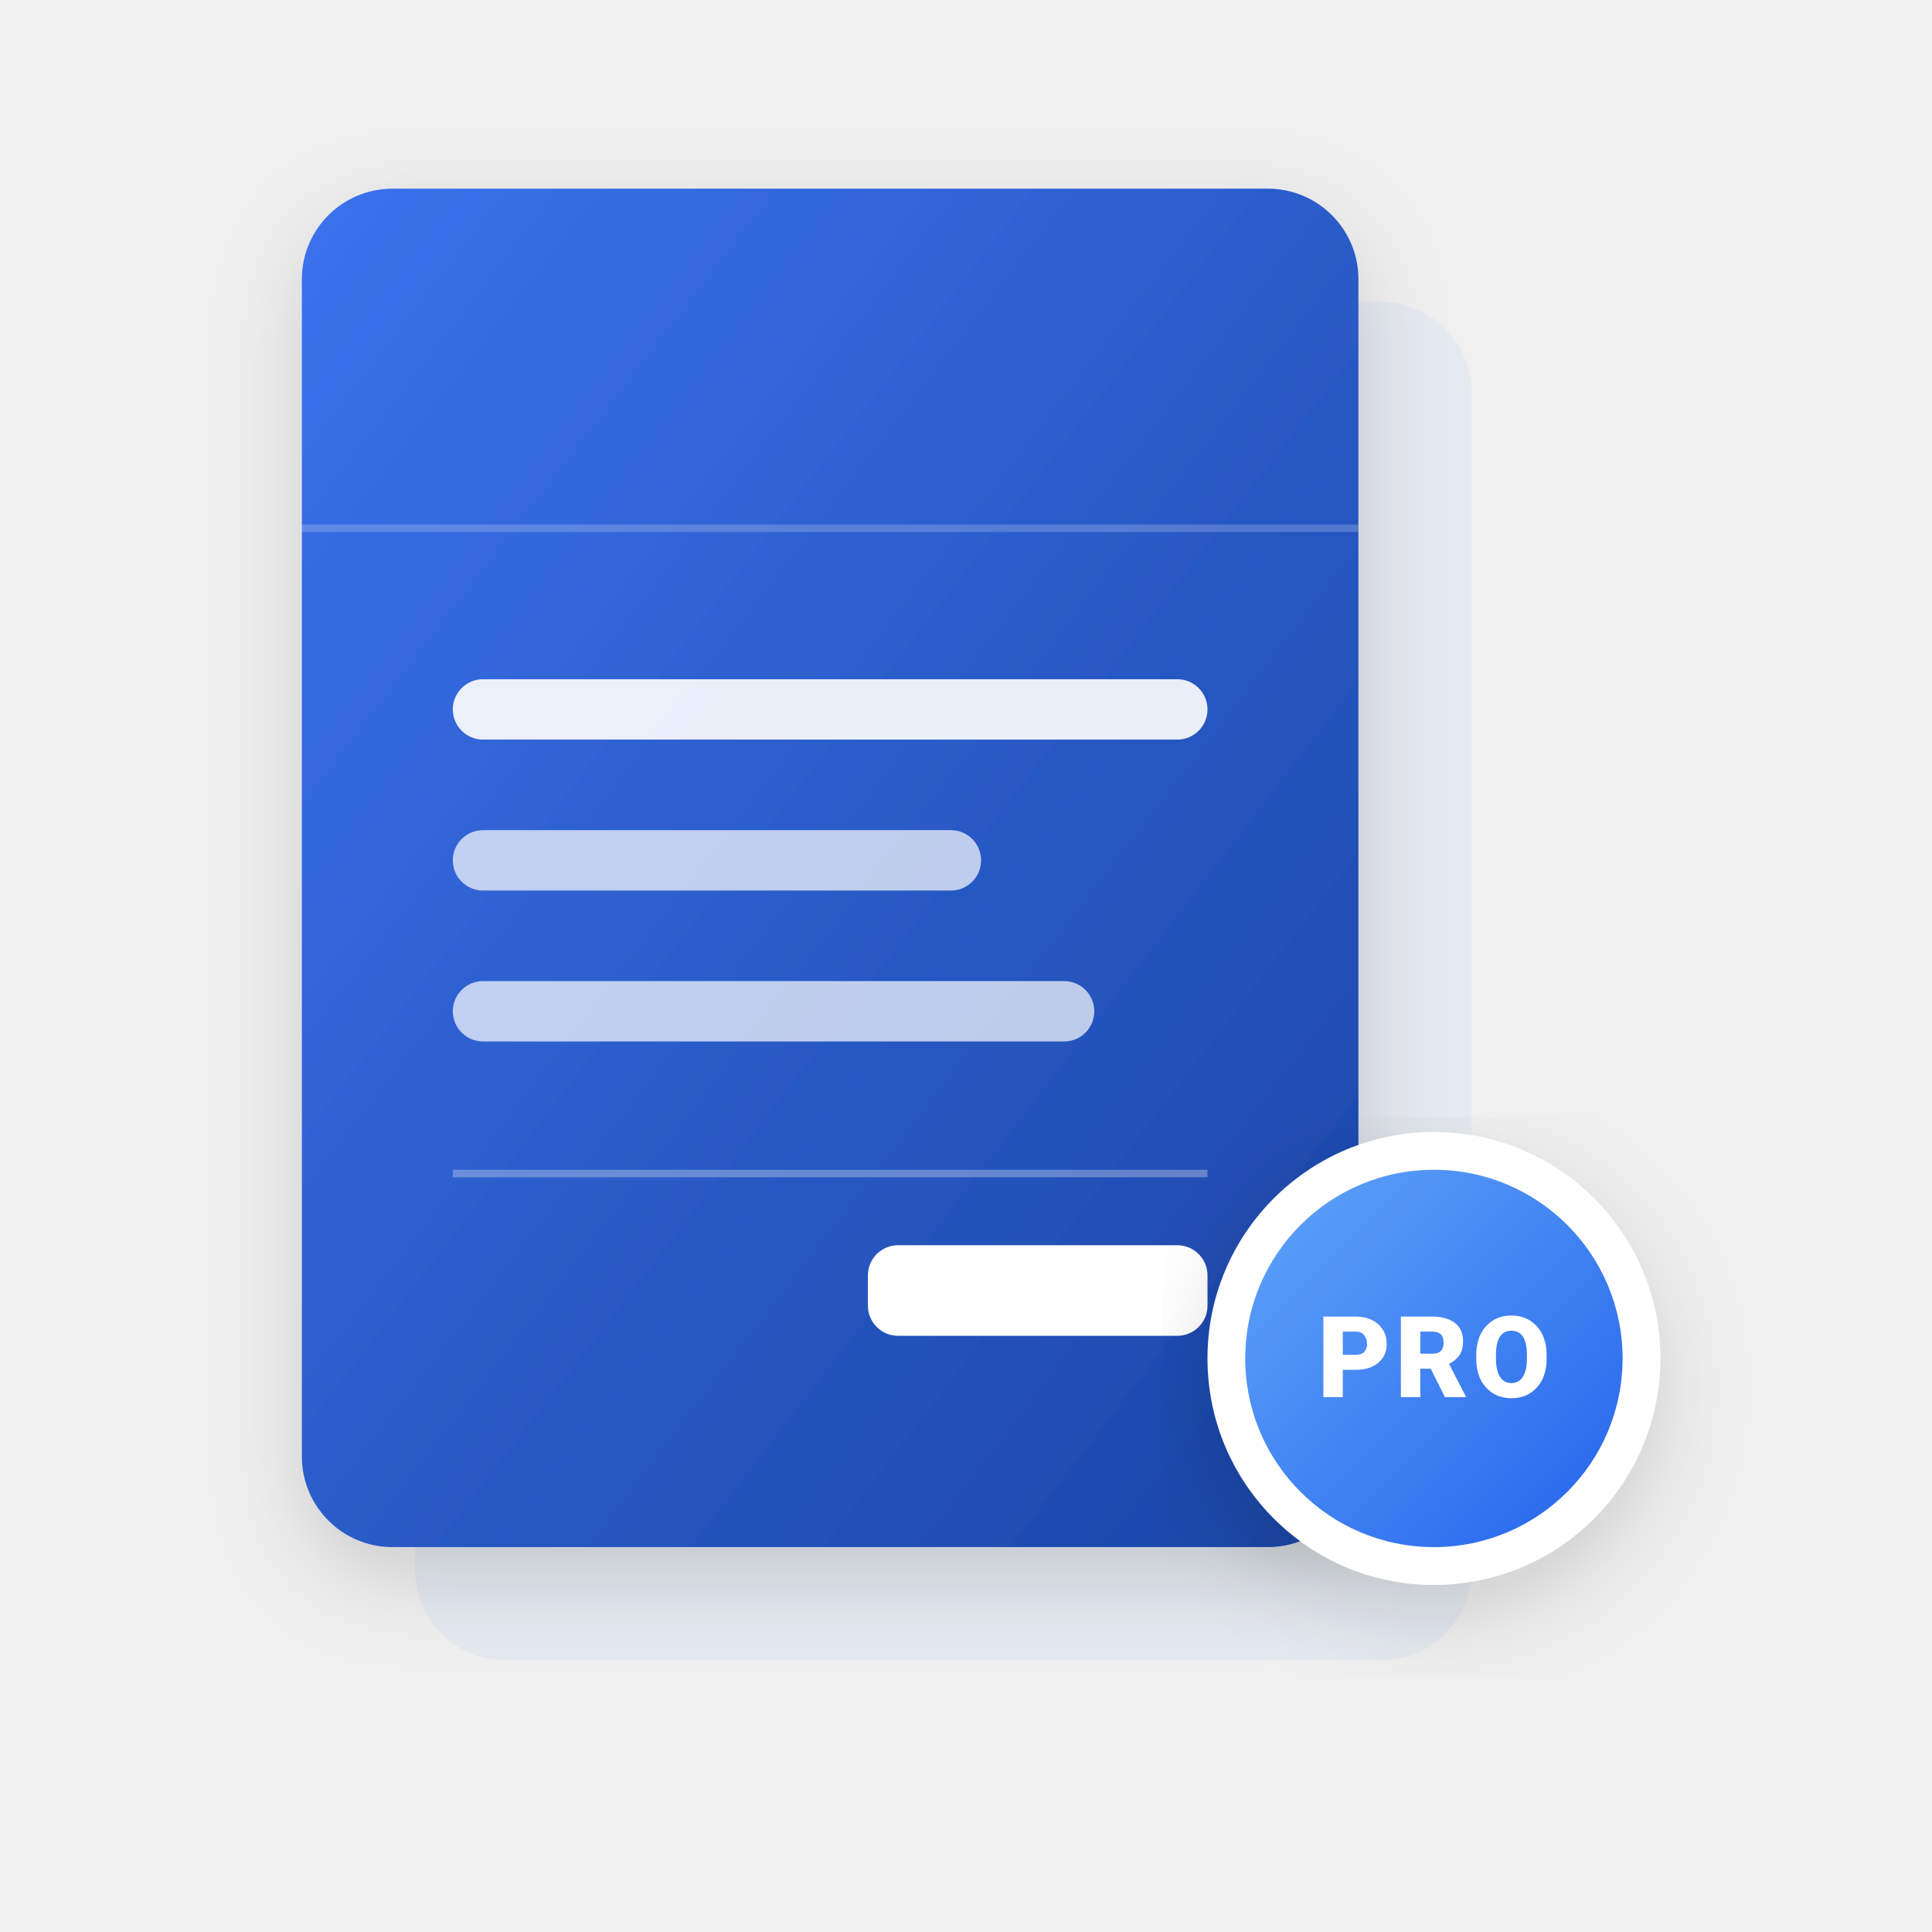
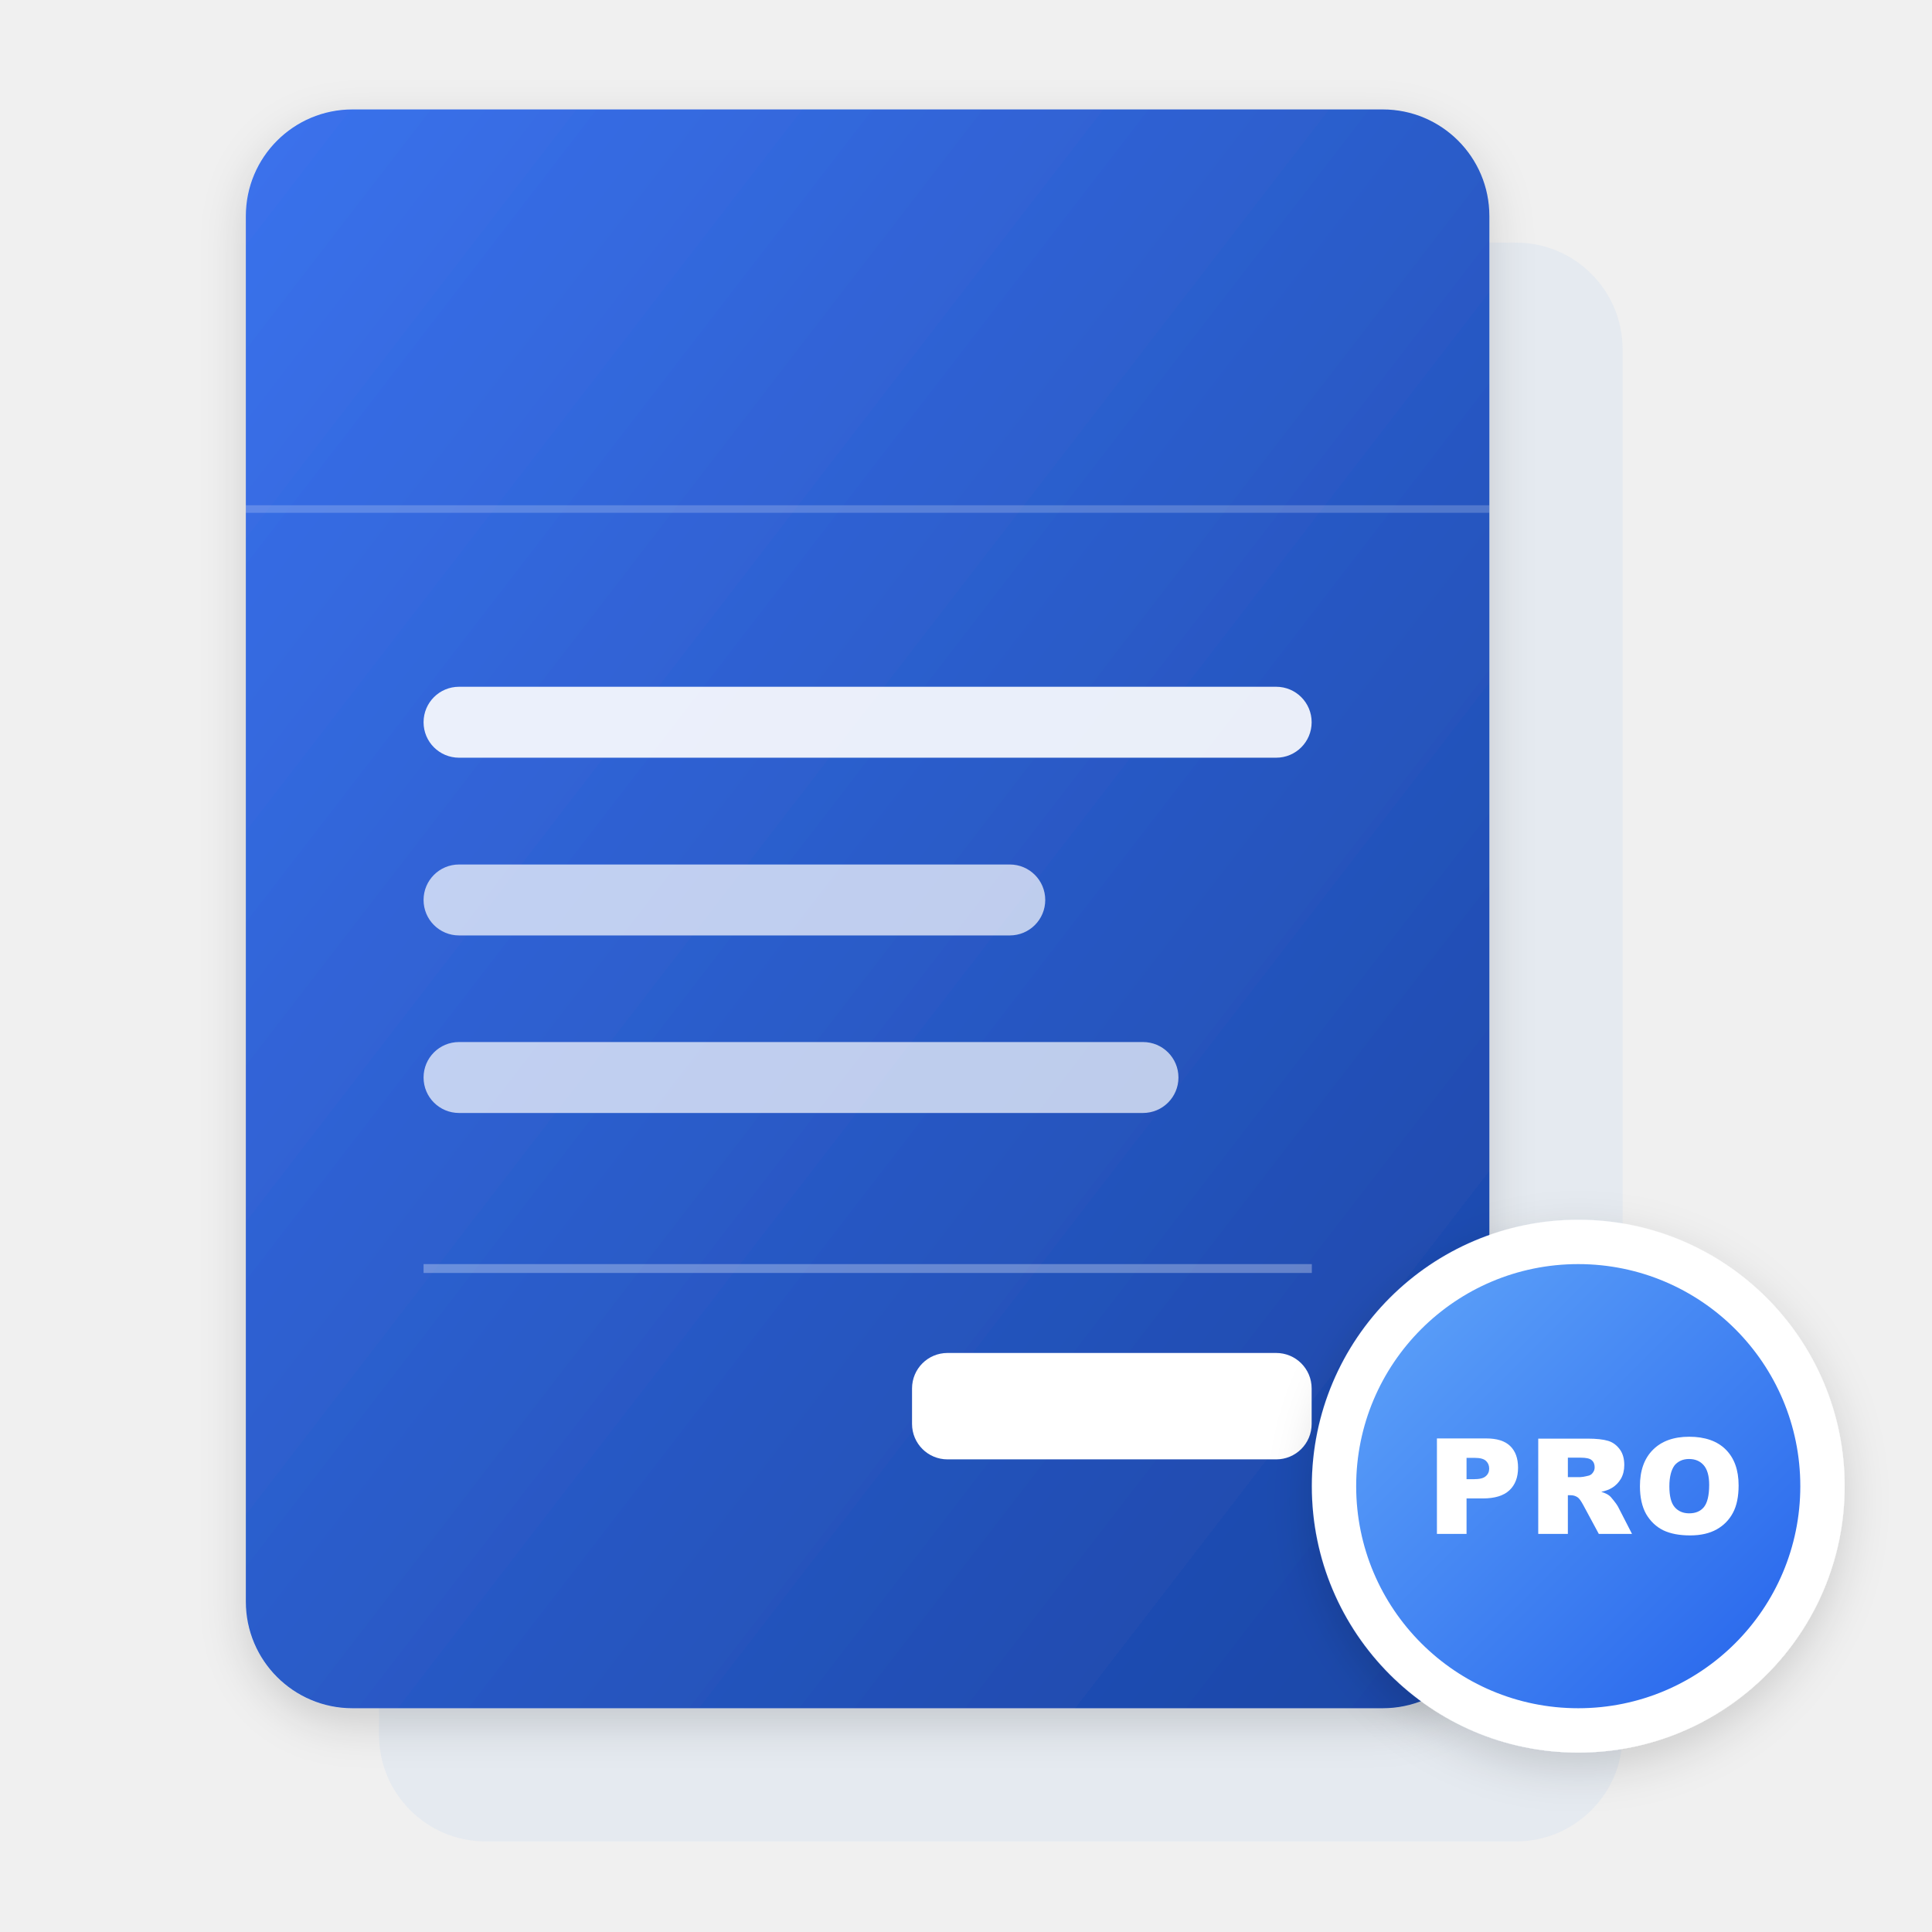
- <svg xmlns="http://www.w3.org/2000/svg" viewBox="0 0 512 512" width="100%" height="100%">
-   <defs>
-     <linearGradient id="docGrad" x1="0%" y1="0%" x2="100%" y2="100%">
-       <stop offset="0%" stop-color="#3b72ed" />
-       <stop offset="100%" stop-color="#1a45a5" />
+ <svg xmlns="http://www.w3.org/2000/svg" version="1.1" id="Layer_1" x="0px" y="0px" viewBox="0 0 1024 1024" style="enable-background:new 0 0 1024 1024;" xml:space="preserve">
+   <style type="text/css">
+ 	.st0{opacity:0.8;fill:#E2E8F0;enable-background:new    ;}
+ 	.st1{filter:url(#shadow);}
+ 	.st2{fill:url(#SVGID_1_);}
+ 	.st3{stroke:#FFFFFF;stroke-width:4;stroke-miterlimit:8;stroke-opacity:0.2;}
+ 	.st4{opacity:0.9;fill:#FFFFFF;enable-background:new    ;}
+ 	.st5{opacity:0.7;fill:#FFFFFF;enable-background:new    ;}
+ 	.st6{opacity:0.3;fill:#FFFFFF;enable-background:new    ;}
+ 	.st7{fill:#FFFFFF;}
+ 	.st8{fill:url(#SVGID_2_);}
+ 	.st9{enable-background:new    ;}
+ </style>
+   <filter height="140%" id="shadow" width="140%" x="-20%" y="-20%">
+     <feGaussianBlur in="SourceAlpha" result="blur" stdDeviation="12" />
+     <feOffset dx="0" dy="8" in="blur" result="offsetBlur" />
+     <feColorMatrix in="offsetBlur" result="shadow" type="matrix" values="         0 0 0 0 0           0 0 0 0 0           0 0 0 0 0           0 0 0 0.15 0">
+ 		</feColorMatrix>
+     <feMerge>
+       <feMergeNode in="shadow" />
+       <feMergeNode in="SourceGraphic" />
+     </feMerge>
+   </filter>
+   <path class="st0" d="M257.4,128.6h546.1c31.2,0,56.5,25.3,56.5,56.5v734.4c0,31.2-25.3,56.5-56.5,56.5H257.4  c-31.2,0-56.5-25.3-56.5-56.5V185.1C200.9,153.9,226.2,128.6,257.4,128.6z" />
+   <g class="st1">
+     <linearGradient id="SVGID_1_" gradientUnits="userSpaceOnUse" x1="-5.303248e-02" y1="1024.058" x2="1.124" y2="1022.881" gradientTransform="matrix(560 0 0 -720 160 737380)">
+       <stop offset="0" style="stop-color:#3B72ED" />
+       <stop offset="1" style="stop-color:#1A45A5" />
    </linearGradient>
-     <linearGradient id="badgeGrad" x1="0%" y1="0%" x2="100%" y2="100%">
-       <stop offset="0%" stop-color="#60a5fa" />
-       <stop offset="100%" stop-color="#2563eb" />
-     </linearGradient>
-     <filter id="shadow" x="-10%" y="-10%" width="130%" height="130%">
-       <feDropShadow dx="0" dy="8" stdDeviation="12" flood-color="#000000" flood-opacity="0.15" />
-     </filter>
-   </defs>
-   <rect x="110" y="80" width="280" height="360" rx="24" fill="#e2e8f0" opacity="0.8" />
-   <rect x="80" y="50" width="280" height="360" rx="24" fill="url(#docGrad)" filter="url(#shadow)" />
-   <path d="M80 140 L360 140" stroke="#ffffff" stroke-width="2" stroke-opacity="0.2" />
-   <rect x="120" y="180" width="200" height="16" rx="8" fill="#ffffff" opacity="0.9" />
-   <rect x="120" y="220" width="140" height="16" rx="8" fill="#ffffff" opacity="0.7" />
-   <rect x="120" y="260" width="170" height="16" rx="8" fill="#ffffff" opacity="0.7" />
-   <rect x="120" y="310" width="200" height="2" fill="#ffffff" opacity="0.3" />
-   <rect x="230" y="330" width="90" height="24" rx="8" fill="#ffffff" />
-   <circle cx="380" cy="360" r="60" fill="#ffffff" filter="url(#shadow)" />
-   <circle cx="380" cy="360" r="50" fill="url(#badgeGrad)" />
-   <text x="380" y="362" font-family="-apple-system, BlinkMacSystemFont, 'Segoe UI', Roboto, Helvetica, Arial, sans-serif" font-weight="900" font-size="30" fill="#ffffff" text-anchor="middle" dominant-baseline="middle" letter-spacing="1">PRO</text>
+     <path class="st2" d="M186.8,58h546.1c31.2,0,56.5,25.3,56.5,56.5v734.4c0,31.2-25.3,56.5-56.5,56.5H186.8   c-31.2,0-56.5-25.3-56.5-56.5V114.5C130.3,83.3,155.6,58,186.8,58z" />
+   </g>
+   <path class="st3" d="M130.3,269.8h659.1" />
+   <path class="st4" d="M243.3,364h433.1c10.4,0,18.8,8.4,18.8,18.8l0,0c0,10.4-8.4,18.8-18.8,18.8H243.3c-10.4,0-18.8-8.4-18.8-18.8  l0,0C224.5,372.4,232.9,364,243.3,364z" />
+   <path class="st5" d="M243.3,458.2h291.9c10.4,0,18.8,8.4,18.8,18.8l0,0c0,10.4-8.4,18.8-18.8,18.8H243.3c-10.4,0-18.8-8.4-18.8-18.8  l0,0C224.5,466.6,232.9,458.2,243.3,458.2z" />
+   <path class="st5" d="M243.3,552.3h362.5c10.4,0,18.8,8.4,18.8,18.8l0,0c0,10.4-8.4,18.8-18.8,18.8H243.3c-10.4,0-18.8-8.4-18.8-18.8  l0,0C224.5,560.7,232.9,552.3,243.3,552.3z" />
+   <rect x="224.5" y="670" class="st6" width="470.8" height="4.7" />
+   <path class="st7" d="M502.2,717.1h174.2c10.4,0,18.8,8.4,18.8,18.8v18.8c0,10.4-8.4,18.8-18.8,18.8H502.2  c-10.4,0-18.8-8.4-18.8-18.8v-18.8C483.4,725.5,491.8,717.1,502.2,717.1z" />
+   <g class="st1">
+     <circle class="st7" cx="836.5" cy="787.7" r="141.2" />
+   </g>
+   <linearGradient id="SVGID_2_" gradientUnits="userSpaceOnUse" x1="0.294" y1="1023.75" x2="1.471" y2="1022.573" gradientTransform="matrix(200 0 0 -200 660 205420)">
+     <stop offset="0" style="stop-color:#60A5FA" />
+     <stop offset="1" style="stop-color:#2563EB" />
+   </linearGradient>
+   <circle class="st8" cx="836.5" cy="787.7" r="117.7" />
+   <g class="st9">
+     <path class="st7" d="M761.7,762.4h26c5.7,0,9.9,1.3,12.7,4c2.8,2.7,4.2,6.5,4.2,11.5c0,5.1-1.5,9.1-4.6,12   c-3.1,2.9-7.8,4.3-14.1,4.3h-8.6V813h-15.7V762.4z M777.4,784h3.8c3,0,5.1-0.5,6.3-1.6c1.2-1,1.8-2.4,1.8-4c0-1.6-0.5-2.9-1.6-4   c-1.1-1.1-3-1.7-6-1.7h-4.4V784z" />
+     <path class="st7" d="M815.3,813v-50.5h26c4.8,0,8.5,0.4,11.1,1.2c2.6,0.8,4.6,2.4,6.2,4.6c1.6,2.2,2.3,5,2.3,8.2   c0,2.8-0.6,5.2-1.8,7.3c-1.2,2-2.8,3.7-4.9,4.9c-1.3,0.8-3.2,1.5-5.5,2c1.9,0.6,3.2,1.2,4.1,1.9c0.6,0.4,1.4,1.3,2.5,2.7   c1.1,1.4,1.8,2.4,2.2,3.1L865,813h-17.6l-8.3-15.4c-1.1-2-2-3.3-2.8-3.9c-1.1-0.8-2.4-1.2-3.8-1.2H831V813H815.3z M831,782.9h6.6   c0.7,0,2.1-0.2,4.1-0.7c1-0.2,1.9-0.7,2.5-1.6c0.7-0.9,1-1.8,1-2.9c0-1.6-0.5-2.9-1.6-3.8c-1-0.9-3-1.3-5.8-1.3H831V782.9z" />
+     <path class="st7" d="M869.2,787.7c0-8.3,2.3-14.7,6.9-19.3c4.6-4.6,11-6.9,19.2-6.9c8.4,0,14.9,2.3,19.4,6.8s6.8,10.8,6.8,19   c0,5.9-1,10.8-3,14.5c-2,3.8-4.9,6.7-8.6,8.8c-3.8,2.1-8.4,3.2-14.1,3.2c-5.7,0-10.4-0.9-14.2-2.7c-3.7-1.8-6.8-4.7-9.1-8.6   C870.3,798.6,869.2,793.6,869.2,787.7z M884.8,787.8c0,5.1,0.9,8.8,2.8,11s4.5,3.3,7.7,3.3c3.4,0,6-1.1,7.8-3.3s2.8-6.1,2.8-11.8   c0-4.8-1-8.2-2.9-10.4s-4.5-3.3-7.8-3.3c-3.1,0-5.7,1.1-7.6,3.3C885.8,779,884.8,782.7,884.8,787.8z" />
+   </g>
</svg>
